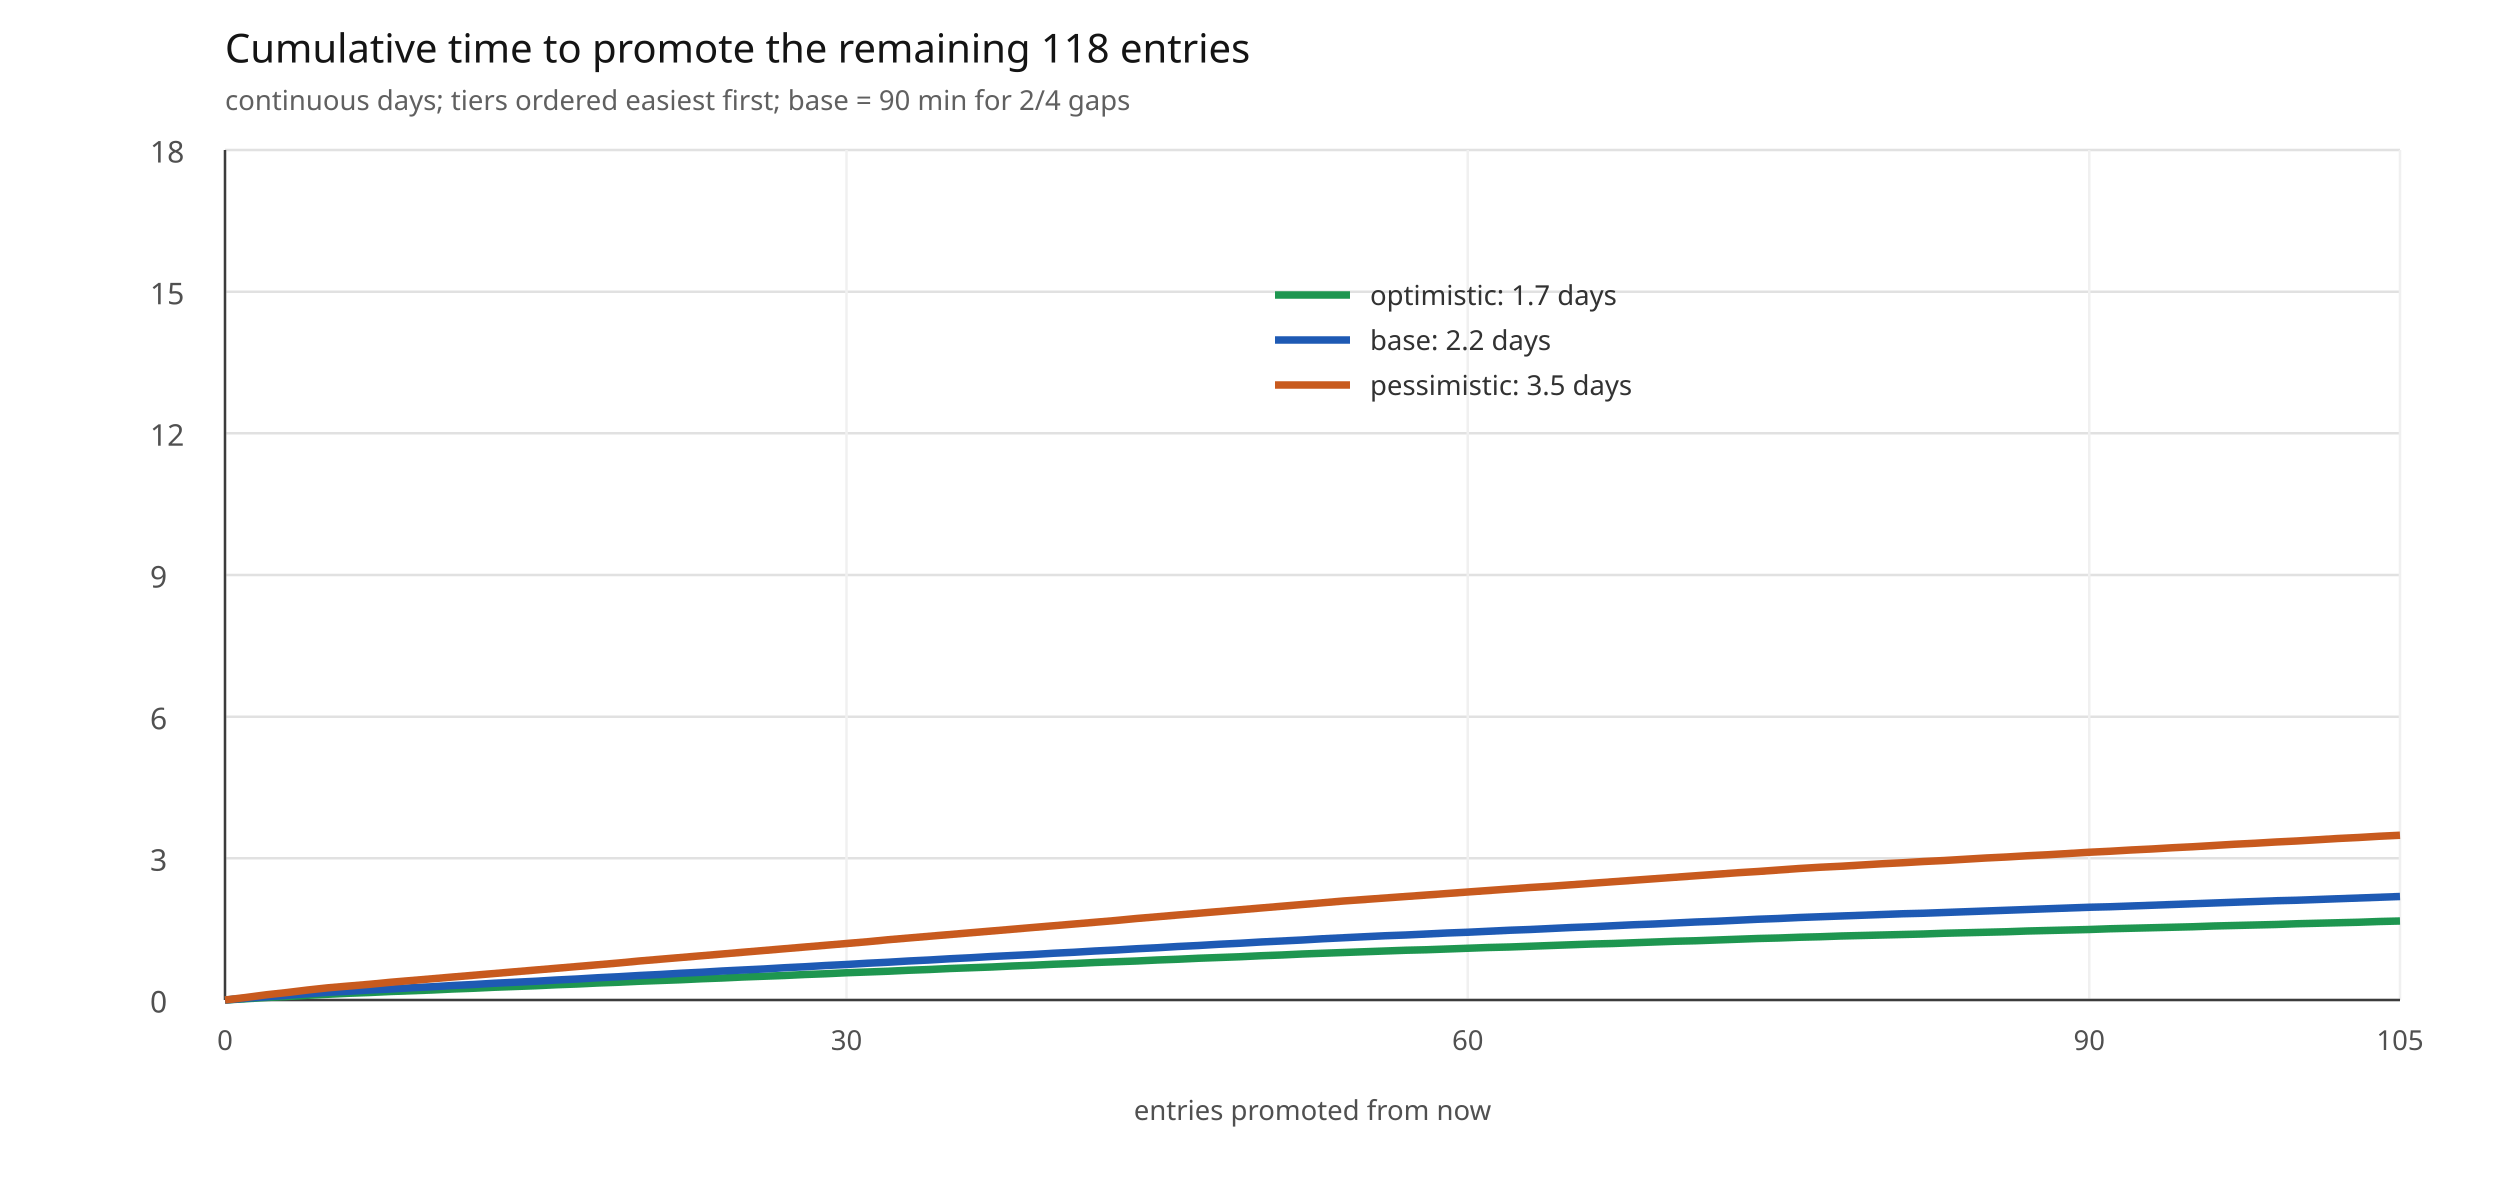
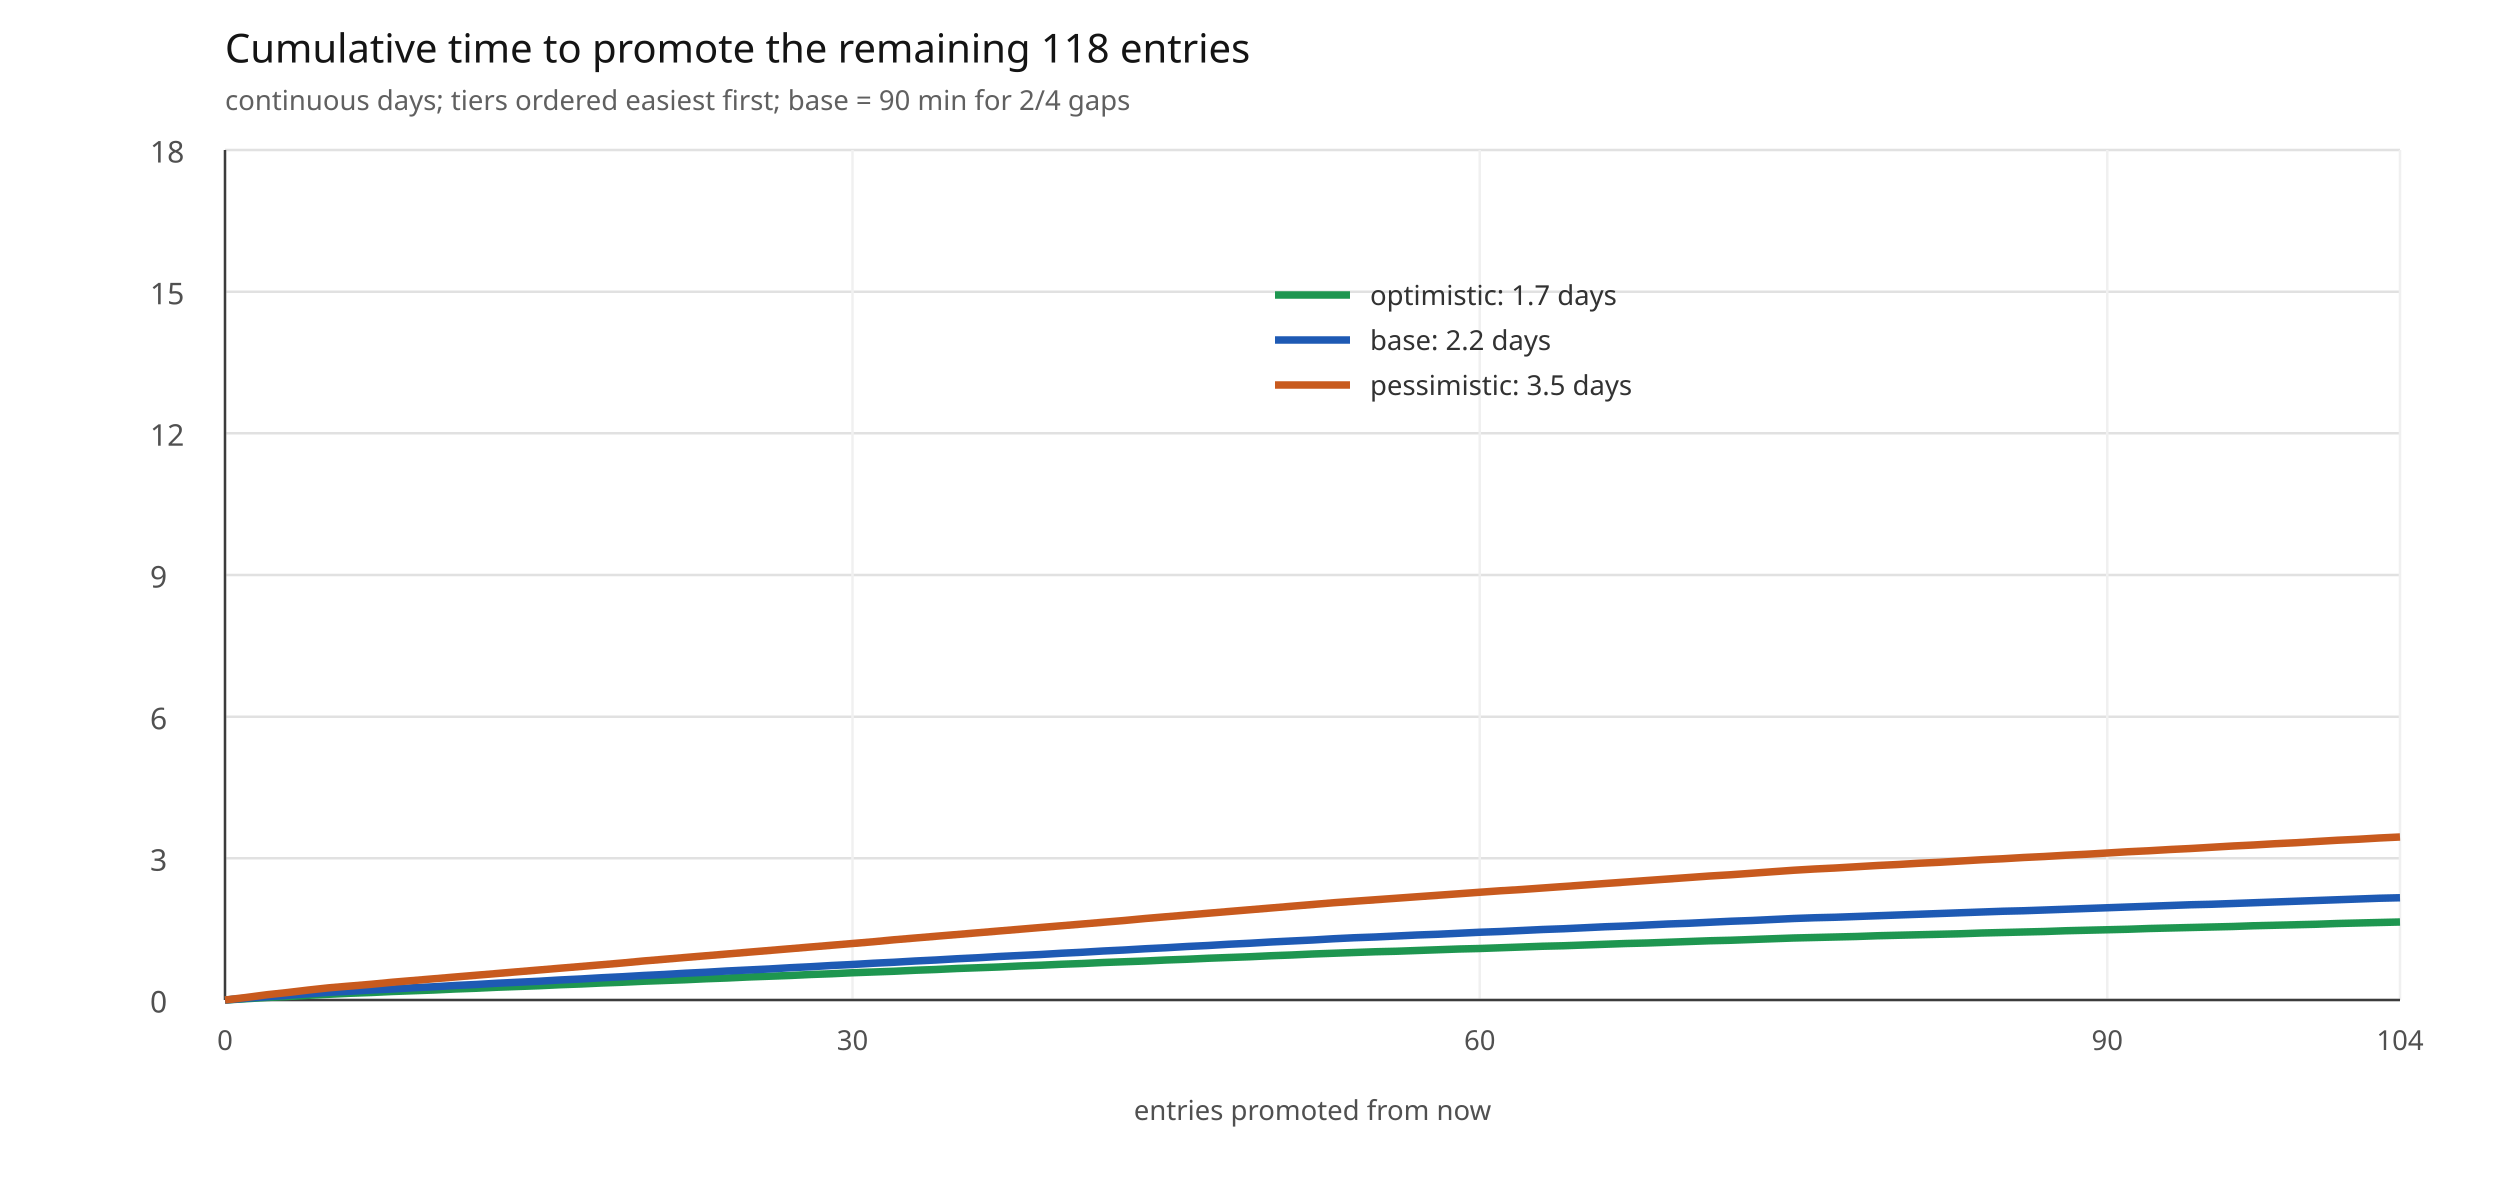
<svg xmlns="http://www.w3.org/2000/svg" width="1000" height="480">
  <rect width="100%" height="100%" fill="white" />
  <line x1="90" y1="400.0" x2="960" y2="400.0" stroke="#e1e1e1" />
  <text x="60" y="405.0" font-family="Verdana" font-size="12" fill="#505050">0</text>
  <line x1="90" y1="343.3" x2="960" y2="343.3" stroke="#e1e1e1" />
  <text x="60" y="348.3" font-family="Verdana" font-size="12" fill="#505050">3</text>
  <line x1="90" y1="286.7" x2="960" y2="286.7" stroke="#e1e1e1" />
  <text x="60" y="291.7" font-family="Verdana" font-size="12" fill="#505050">6</text>
  <line x1="90" y1="230.0" x2="960" y2="230.0" stroke="#e1e1e1" />
  <text x="60" y="235.0" font-family="Verdana" font-size="12" fill="#505050">9</text>
  <line x1="90" y1="173.3" x2="960" y2="173.3" stroke="#e1e1e1" />
  <text x="60" y="178.3" font-family="Verdana" font-size="12" fill="#505050">12</text>
  <line x1="90" y1="116.7" x2="960" y2="116.7" stroke="#e1e1e1" />
  <text x="60" y="121.7" font-family="Verdana" font-size="12" fill="#505050">15</text>
  <line x1="90" y1="60.0" x2="960" y2="60.0" stroke="#e1e1e1" />
  <text x="60" y="65.0" font-family="Verdana" font-size="12" fill="#505050">18</text>
  <line x1="90.0" y1="60" x2="90.0" y2="400" stroke="#f0f0f0" />
  <text x="90.0" y="420" text-anchor="middle" font-family="Verdana" font-size="11" fill="#505050">0</text>
-   <line x1="338.6" y1="60" x2="338.6" y2="400" stroke="#f0f0f0" />
-   <text x="338.6" y="420" text-anchor="middle" font-family="Verdana" font-size="11" fill="#505050">30</text>
-   <line x1="587.1" y1="60" x2="587.1" y2="400" stroke="#f0f0f0" />
-   <text x="587.1" y="420" text-anchor="middle" font-family="Verdana" font-size="11" fill="#505050">60</text>
-   <line x1="835.7" y1="60" x2="835.7" y2="400" stroke="#f0f0f0" />
-   <text x="835.7" y="420" text-anchor="middle" font-family="Verdana" font-size="11" fill="#505050">90</text>
+   <line x1="341.0" y1="60" x2="341.0" y2="400" stroke="#f0f0f0" />
+   <text x="341.0" y="420" text-anchor="middle" font-family="Verdana" font-size="11" fill="#505050">30</text>
+   <line x1="591.9" y1="60" x2="591.9" y2="400" stroke="#f0f0f0" />
+   <text x="591.9" y="420" text-anchor="middle" font-family="Verdana" font-size="11" fill="#505050">60</text>
+   <line x1="842.9" y1="60" x2="842.9" y2="400" stroke="#f0f0f0" />
+   <text x="842.9" y="420" text-anchor="middle" font-family="Verdana" font-size="11" fill="#505050">90</text>
  <line x1="960.0" y1="60" x2="960.0" y2="400" stroke="#f0f0f0" />
-   <text x="960.0" y="420" text-anchor="middle" font-family="Verdana" font-size="11" fill="#505050">105</text>
+   <text x="960.0" y="420" text-anchor="middle" font-family="Verdana" font-size="11" fill="#505050">104</text>
  <line x1="90" y1="60" x2="90" y2="400" stroke="#3c3c3c" />
  <line x1="90" y1="400" x2="960" y2="400" stroke="#3c3c3c" />
-   <polyline points="90.0,400.0 98.3,399.5 106.6,399.0 114.9,398.6 123.1,398.1 131.4,397.7 139.7,397.3 148.0,397.0 156.3,396.6 164.6,396.3 172.9,396.0 181.1,395.6 189.4,395.3 197.7,394.9 206.0,394.6 214.3,394.3 222.6,393.9 230.9,393.6 239.1,393.2 247.4,392.9 255.7,392.5 264.0,392.2 272.3,391.9 280.6,391.5 288.9,391.2 297.1,390.8 305.4,390.5 313.7,390.2 322.0,389.8 330.3,389.5 338.6,389.1 346.9,388.8 355.1,388.5 363.4,388.1 371.7,387.8 380.0,387.4 388.3,387.1 396.6,386.8 404.9,386.4 413.1,386.1 421.4,385.7 429.7,385.4 438.0,385.0 446.3,384.7 454.6,384.4 462.9,384.0 471.1,383.7 479.4,383.3 487.7,383.0 496.0,382.7 504.3,382.3 512.6,382.0 520.9,381.6 529.1,381.3 537.4,381.0 545.7,380.7 554.0,380.4 562.3,380.1 570.6,379.9 578.9,379.6 587.1,379.3 595.4,379.0 603.7,378.8 612.0,378.5 620.3,378.2 628.6,377.9 636.9,377.6 645.1,377.4 653.4,377.1 661.7,376.8 670.0,376.5 678.3,376.3 686.6,376.0 694.9,375.7 703.1,375.4 711.4,375.2 719.7,374.9 728.0,374.7 736.3,374.4 744.6,374.2 752.9,374.0 761.1,373.8 769.4,373.6 777.7,373.3 786.0,373.1 794.3,372.9 802.6,372.7 810.9,372.4 819.1,372.2 827.4,372.0 835.7,371.8 844.0,371.5 852.3,371.3 860.6,371.1 868.9,370.9 877.1,370.7 885.4,370.4 893.7,370.2 902.0,370.0 910.3,369.8 918.6,369.5 926.9,369.3 935.1,369.1 943.4,368.9 951.7,368.6 960.0,368.4" fill="none" stroke="#1e9650" stroke-width="3" />
+   <polyline points="90.0,400.0 98.4,399.5 106.7,399.0 115.1,398.6 123.5,398.1 131.8,397.7 140.2,397.3 148.6,397.0 156.9,396.6 165.3,396.3 173.7,396.0 182.0,395.6 190.4,395.3 198.8,394.9 207.1,394.6 215.5,394.3 223.8,393.9 232.2,393.6 240.6,393.2 248.9,392.9 257.3,392.5 265.7,392.2 274.0,391.9 282.4,391.5 290.8,391.2 299.1,390.8 307.5,390.5 315.9,390.2 324.2,389.8 332.6,389.5 341.0,389.1 349.3,388.8 357.7,388.5 366.1,388.1 374.4,387.8 382.8,387.4 391.2,387.1 399.5,386.8 407.9,386.4 416.2,386.1 424.6,385.7 433.0,385.4 441.3,385.0 449.7,384.7 458.1,384.4 466.4,384.0 474.8,383.7 483.2,383.3 491.5,383.0 499.9,382.7 508.3,382.3 516.6,382.0 525.0,381.6 533.4,381.3 541.7,381.0 550.1,380.7 558.5,380.5 566.8,380.2 575.2,379.9 583.6,379.6 591.9,379.4 600.3,379.1 608.7,378.8 617.0,378.5 625.4,378.3 633.8,378.0 642.1,377.7 650.5,377.4 658.8,377.2 667.2,376.9 675.6,376.6 683.9,376.3 692.3,376.1 700.7,375.8 709.0,375.5 717.4,375.2 725.8,375.0 734.1,374.8 742.5,374.6 750.9,374.3 759.2,374.1 767.6,373.9 776.0,373.7 784.3,373.5 792.7,373.2 801.1,373.0 809.4,372.8 817.8,372.6 826.2,372.3 834.5,372.1 842.9,371.9 851.2,371.7 859.6,371.4 868.0,371.2 876.3,371.0 884.7,370.8 893.1,370.6 901.4,370.3 909.8,370.1 918.2,369.9 926.5,369.7 934.9,369.4 943.3,369.2 951.6,369.0 960.0,368.8" fill="none" stroke="#1e9650" stroke-width="3" />
  <line x1="510" y1="118" x2="540" y2="118" stroke="#1e9650" stroke-width="3" />
  <text x="548" y="122" font-family="Verdana" font-size="11" fill="#323232">optimistic: 1.7 days</text>
-   <polyline points="90.0,400.0 98.3,399.3 106.6,398.7 114.9,398.1 123.1,397.5 131.4,396.9 139.7,396.5 148.0,396.0 156.3,395.6 164.6,395.1 172.9,394.7 181.1,394.2 189.4,393.8 197.7,393.3 206.0,392.9 214.3,392.5 222.6,392.0 230.9,391.6 239.1,391.1 247.4,390.7 255.7,390.2 264.0,389.8 272.3,389.3 280.6,388.9 288.9,388.4 297.1,388.0 305.4,387.6 313.7,387.1 322.0,386.7 330.3,386.2 338.6,385.8 346.9,385.3 355.1,384.9 363.4,384.4 371.7,384.0 380.0,383.5 388.3,383.1 396.6,382.6 404.9,382.2 413.1,381.8 421.4,381.3 429.7,380.9 438.0,380.4 446.3,380.0 454.6,379.5 462.9,379.1 471.1,378.6 479.4,378.2 487.7,377.7 496.0,377.3 504.3,376.8 512.6,376.4 520.9,376.0 529.1,375.5 537.4,375.1 545.7,374.7 554.0,374.3 562.3,374.0 570.6,373.6 578.9,373.2 587.1,372.9 595.4,372.5 603.7,372.1 612.0,371.8 620.3,371.4 628.6,371.0 636.9,370.7 645.1,370.3 653.4,369.9 661.7,369.6 670.0,369.2 678.3,368.8 686.6,368.5 694.9,368.1 703.1,367.7 711.4,367.4 719.7,367.0 728.0,366.7 736.3,366.4 744.6,366.1 752.9,365.8 761.1,365.5 769.4,365.3 777.7,365.0 786.0,364.7 794.3,364.4 802.6,364.1 810.9,363.8 819.1,363.5 827.4,363.2 835.7,362.9 844.0,362.7 852.3,362.4 860.6,362.1 868.9,361.8 877.1,361.5 885.4,361.2 893.7,360.9 902.0,360.6 910.3,360.3 918.6,360.1 926.9,359.8 935.1,359.5 943.4,359.2 951.7,358.9 960.0,358.6" fill="none" stroke="#1e5ab4" stroke-width="3" />
+   <polyline points="90.0,400.0 98.4,399.3 106.7,398.7 115.1,398.1 123.5,397.5 131.8,396.9 140.2,396.5 148.6,396.0 156.9,395.6 165.3,395.1 173.7,394.7 182.0,394.2 190.4,393.8 198.8,393.3 207.1,392.9 215.5,392.5 223.8,392.0 232.2,391.6 240.6,391.1 248.9,390.7 257.3,390.2 265.7,389.8 274.0,389.3 282.4,388.9 290.8,388.4 299.1,388.0 307.5,387.6 315.9,387.1 324.2,386.7 332.6,386.2 341.0,385.8 349.3,385.3 357.7,384.9 366.1,384.4 374.4,384.0 382.8,383.5 391.2,383.1 399.5,382.6 407.9,382.2 416.2,381.8 424.6,381.3 433.0,380.9 441.3,380.4 449.7,380.0 458.1,379.5 466.4,379.1 474.8,378.6 483.2,378.2 491.5,377.7 499.9,377.3 508.3,376.8 516.6,376.4 525.0,376.0 533.4,375.5 541.7,375.1 550.1,374.8 558.5,374.4 566.8,374.0 575.2,373.7 583.6,373.3 591.9,372.9 600.3,372.6 608.7,372.2 617.0,371.8 625.4,371.5 633.8,371.1 642.1,370.7 650.5,370.4 658.8,370.0 667.2,369.6 675.6,369.3 683.9,368.9 692.3,368.5 700.7,368.2 709.0,367.8 717.4,367.4 725.8,367.1 734.1,366.9 742.5,366.6 750.9,366.3 759.2,366.0 767.6,365.7 776.0,365.4 784.3,365.1 792.7,364.8 801.1,364.5 809.4,364.3 817.8,364.0 826.2,363.7 834.5,363.4 842.9,363.1 851.2,362.8 859.6,362.5 868.0,362.2 876.3,361.9 884.7,361.7 893.1,361.4 901.4,361.1 909.8,360.8 918.2,360.5 926.5,360.2 934.9,359.9 943.3,359.6 951.6,359.3 960.0,359.1" fill="none" stroke="#1e5ab4" stroke-width="3" />
  <line x1="510" y1="136" x2="540" y2="136" stroke="#1e5ab4" stroke-width="3" />
  <text x="548" y="140" font-family="Verdana" font-size="11" fill="#323232">base: 2.2 days</text>
-   <polyline points="90.0,400.0 98.3,399.0 106.6,397.9 114.9,397.0 123.1,396.0 131.4,395.1 139.7,394.4 148.0,393.7 156.3,392.9 164.6,392.2 172.9,391.5 181.1,390.8 189.4,390.1 197.7,389.4 206.0,388.7 214.3,388.0 222.6,387.3 230.9,386.6 239.1,385.9 247.4,385.2 255.7,384.4 264.0,383.7 272.3,383.0 280.6,382.3 288.9,381.6 297.1,380.9 305.4,380.2 313.7,379.5 322.0,378.8 330.3,378.1 338.6,377.4 346.9,376.7 355.1,375.9 363.4,375.2 371.7,374.5 380.0,373.8 388.3,373.1 396.6,372.4 404.9,371.7 413.1,371.0 421.4,370.3 429.7,369.6 438.0,368.9 446.3,368.2 454.6,367.4 462.9,366.7 471.1,366.0 479.4,365.3 487.7,364.6 496.0,363.9 504.3,363.2 512.6,362.5 520.9,361.8 529.1,361.1 537.4,360.4 545.7,359.8 554.0,359.2 562.3,358.6 570.6,358.0 578.9,357.4 587.1,356.8 595.4,356.2 603.7,355.6 612.0,355.0 620.3,354.5 628.6,353.9 636.9,353.3 645.1,352.7 653.4,352.1 661.7,351.5 670.0,350.9 678.3,350.3 686.6,349.7 694.9,349.1 703.1,348.6 711.4,348.0 719.7,347.4 728.0,346.9 736.3,346.5 744.6,346.0 752.9,345.5 761.1,345.1 769.4,344.6 777.7,344.2 786.0,343.7 794.3,343.2 802.6,342.8 810.9,342.3 819.1,341.9 827.4,341.4 835.7,340.9 844.0,340.5 852.3,340.0 860.6,339.6 868.9,339.1 877.1,338.7 885.4,338.2 893.7,337.7 902.0,337.3 910.3,336.8 918.6,336.4 926.9,335.9 935.1,335.4 943.4,335.0 951.7,334.5 960.0,334.1" fill="none" stroke="#c85a1e" stroke-width="3" />
+   <polyline points="90.0,400.0 98.4,399.0 106.7,397.9 115.1,397.0 123.5,396.0 131.8,395.1 140.2,394.4 148.6,393.7 156.9,392.9 165.3,392.2 173.7,391.5 182.0,390.8 190.4,390.1 198.8,389.4 207.1,388.7 215.5,388.0 223.8,387.3 232.2,386.6 240.6,385.9 248.9,385.2 257.3,384.4 265.7,383.7 274.0,383.0 282.4,382.3 290.8,381.6 299.1,380.9 307.5,380.2 315.9,379.5 324.2,378.8 332.6,378.1 341.0,377.4 349.3,376.7 357.7,375.9 366.1,375.2 374.4,374.5 382.8,373.8 391.2,373.1 399.5,372.4 407.9,371.7 416.2,371.0 424.6,370.3 433.0,369.6 441.3,368.9 449.7,368.2 458.1,367.4 466.4,366.7 474.8,366.0 483.2,365.3 491.5,364.6 499.9,363.9 508.3,363.2 516.6,362.5 525.0,361.8 533.4,361.1 541.7,360.5 550.1,359.9 558.5,359.3 566.8,358.7 575.2,358.1 583.6,357.5 591.9,356.9 600.3,356.3 608.7,355.8 617.0,355.2 625.4,354.6 633.8,354.0 642.1,353.4 650.5,352.8 658.8,352.2 667.2,351.6 675.6,351.0 683.9,350.4 692.3,349.9 700.7,349.3 709.0,348.7 717.4,348.1 725.8,347.6 734.1,347.2 742.5,346.7 750.9,346.2 759.2,345.8 767.6,345.3 776.0,344.9 784.3,344.4 792.7,343.9 801.1,343.5 809.4,343.0 817.8,342.6 826.2,342.1 834.5,341.7 842.9,341.2 851.2,340.7 859.6,340.3 868.0,339.8 876.3,339.4 884.7,338.9 893.1,338.4 901.4,338.0 909.8,337.5 918.2,337.1 926.5,336.6 934.9,336.1 943.3,335.7 951.6,335.2 960.0,334.8" fill="none" stroke="#c85a1e" stroke-width="3" />
  <line x1="510" y1="154" x2="540" y2="154" stroke="#c85a1e" stroke-width="3" />
  <text x="548" y="158" font-family="Verdana" font-size="11" fill="#323232">pessimistic: 3.5 days</text>
  <text x="90" y="25" font-family="Verdana" font-size="16" fill="#141414">Cumulative time to promote the remaining 118 entries</text>
  <text x="90" y="44" font-family="Verdana" font-size="11" fill="#606060">continuous days; tiers ordered easiest first; base = 90 min for 2/4 gaps</text>
  <text x="525.0" y="448" text-anchor="middle" font-family="Verdana" font-size="11" fill="#505050">entries promoted from now</text>
</svg>
